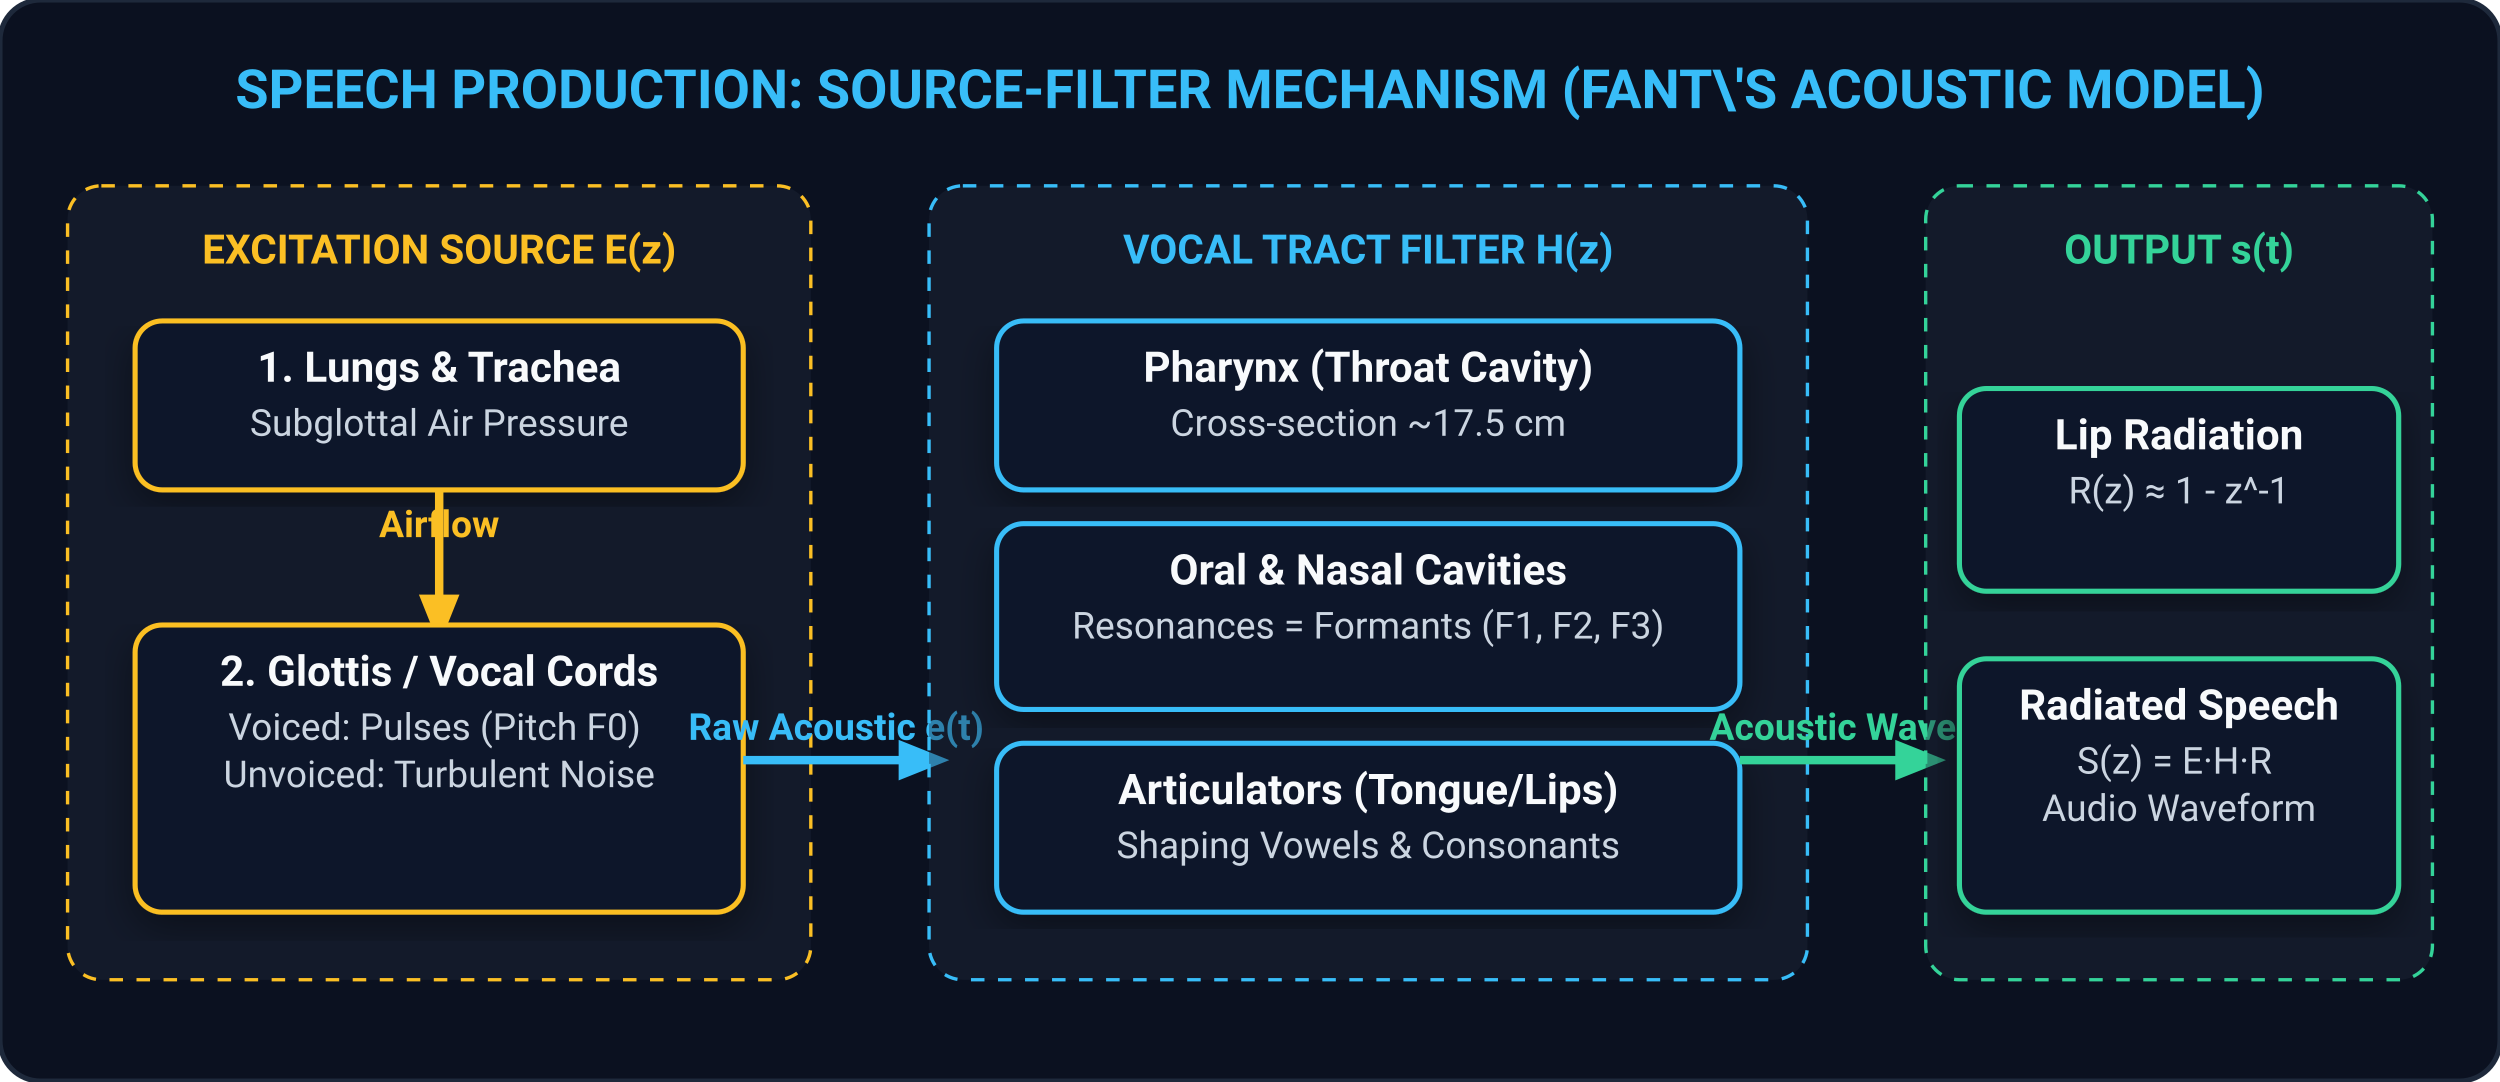
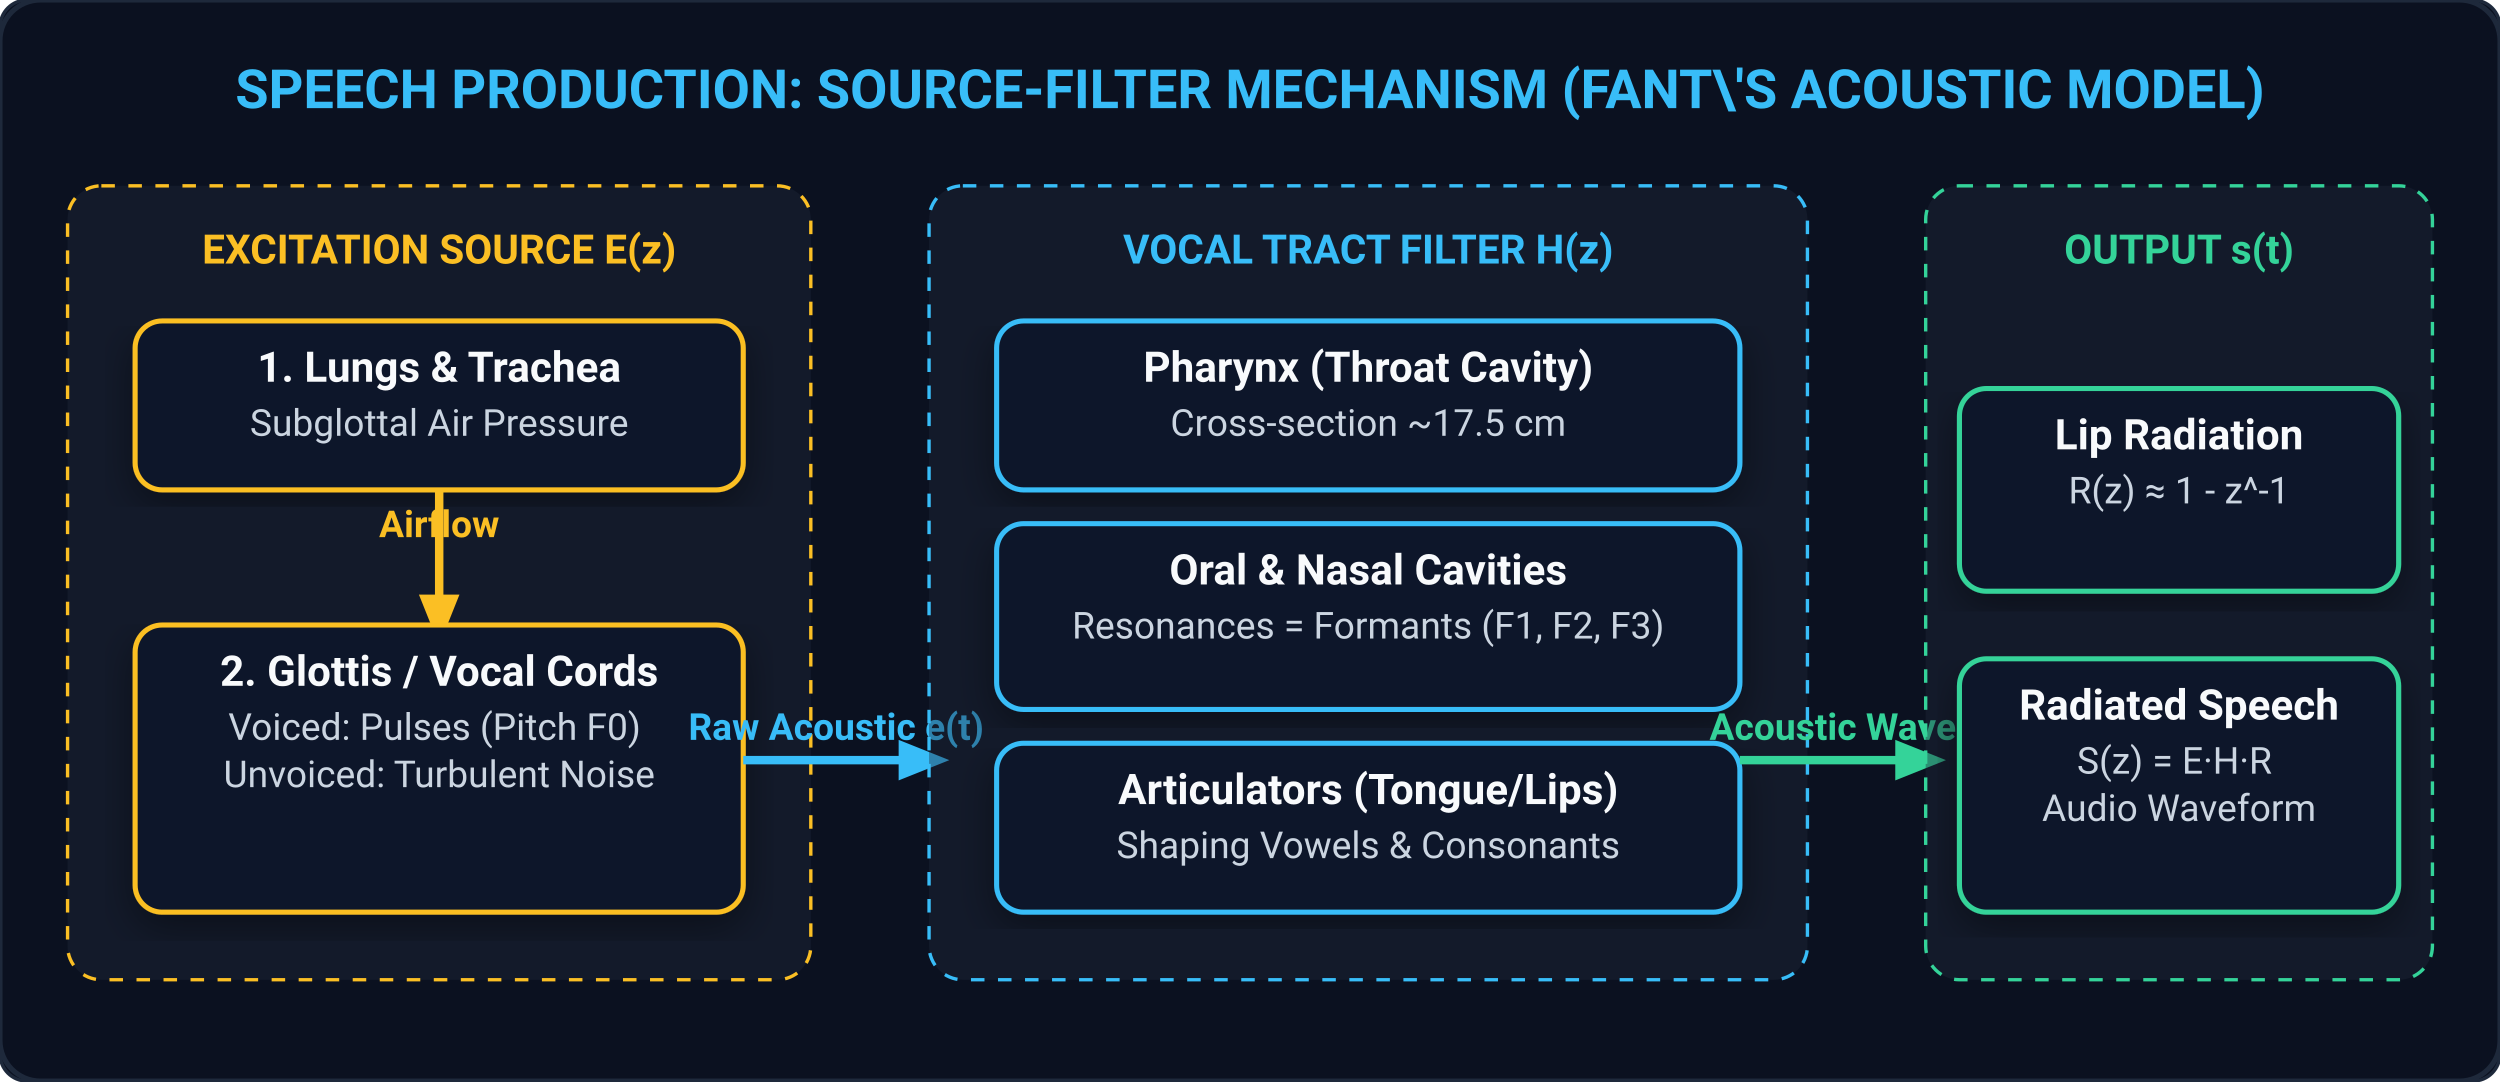
- <svg xmlns="http://www.w3.org/2000/svg" viewBox="0 0 740 320" width="100%" height="320" class="flowchart-svg" style="max-width: 740px; min-width: 580px; height: auto; display: block; margin: 0 auto; font-family: -apple-system, BlinkMacSystemFont, 'Segoe UI', Roboto, Helvetica, Arial, sans-serif;">
+ <svg xmlns="http://www.w3.org/2000/svg" viewBox="0 0 740 320" width="100%" height="auto" class="flowchart-svg" style="max-width: 740px; width: 100%; height: auto; display: block; margin: 0 auto; font-family: -apple-system, BlinkMacSystemFont, 'Segoe UI', Roboto, Helvetica, Arial, sans-serif;">
+   <rect width="100%" height="100%" fill="#0b1120" rx="8" stroke="#1e293b" stroke-width="1" />
  <defs>
    <linearGradient id="gradCard" x1="0%" y1="0%" x2="100%" y2="100%">
      <stop offset="0%" stop-color="#1e293b" />
      <stop offset="100%" stop-color="#0f172a" />
    </linearGradient>
    <linearGradient id="gradCyan" x1="0%" y1="0%" x2="100%" y2="100%">
      <stop offset="0%" stop-color="#38bdf8" />
      <stop offset="100%" stop-color="#0284c7" />
    </linearGradient>
    <linearGradient id="gradEmerald" x1="0%" y1="0%" x2="100%" y2="100%">
      <stop offset="0%" stop-color="#34d399" />
      <stop offset="100%" stop-color="#059669" />
    </linearGradient>
    <linearGradient id="gradAmber" x1="0%" y1="0%" x2="100%" y2="100%">
      <stop offset="0%" stop-color="#fbbf24" />
      <stop offset="100%" stop-color="#d97706" />
    </linearGradient>
    <linearGradient id="gradPurple" x1="0%" y1="0%" x2="100%" y2="100%">
      <stop offset="0%" stop-color="#c084fc" />
      <stop offset="100%" stop-color="#9333ea" />
    </linearGradient>
    <linearGradient id="gradRose" x1="0%" y1="0%" x2="100%" y2="100%">
      <stop offset="0%" stop-color="#fb7185" />
      <stop offset="100%" stop-color="#e11d48" />
    </linearGradient>
    <filter id="shadow" x="-5%" y="-5%" width="110%" height="115%">
      <feDropShadow dx="0" dy="4" stdDeviation="6" flood-color="#000000" flood-opacity="0.4" />
    </filter>
    <marker id="arrCyan" viewBox="0 0 10 10" refX="6" refY="5" markerWidth="6" markerHeight="6" orient="auto-start-reverse">
      <path d="M 0 1 L 10 5 L 0 9 z" fill="#38bdf8" />
    </marker>
    <marker id="arrEmerald" viewBox="0 0 10 10" refX="6" refY="5" markerWidth="6" markerHeight="6" orient="auto-start-reverse">
      <path d="M 0 1 L 10 5 L 0 9 z" fill="#34d399" />
    </marker>
    <marker id="arrAmber" viewBox="0 0 10 10" refX="6" refY="5" markerWidth="6" markerHeight="6" orient="auto-start-reverse">
      <path d="M 0 1 L 10 5 L 0 9 z" fill="#fbbf24" />
    </marker>
  </defs>
  <rect width="740" height="320" rx="12" fill="#0b1120" stroke="#1e293b" stroke-width="1.5" />
  <text x="370" y="32" font-size="16" font-weight="bold" fill="#38bdf8" text-anchor="middle">SPEECH PRODUCTION: SOURCE-FILTER MECHANISM (FANT\'S ACOUSTIC MODEL)</text>
  <rect x="20" y="55" width="220" height="235" rx="10" fill="#1e293b" fill-opacity="0.4" stroke="#fbbf24" stroke-width="1" stroke-dasharray="4 4" />
  <text x="130" y="78" font-size="12" font-weight="bold" fill="#fbbf24" text-anchor="middle">EXCITATION SOURCE E(z)</text>
  <g filter="url(#shadow)">
    <rect x="40" y="95" width="180" height="50" rx="8" fill="#0f172a" stroke="#fbbf24" stroke-width="1.5" />
    <text x="130.0" y="113" font-size="12.5" font-weight="700" fill="#f8fafc" text-anchor="middle">1. Lungs &amp; Trachea</text>
    <text font-size="11" fill="#cbd5e1" text-anchor="middle">
      <tspan x="130.0" y="129">Subglottal Air Pressure</tspan>
    </text>
  </g>
  <line x1="130" y1="145" x2="130" y2="185" stroke="#fbbf24" stroke-width="2.5" marker-end="url(#arrAmber)" />
  <text x="130.0" y="159.0" font-size="11" fill="#fbbf24" font-weight="700" text-anchor="middle">Airflow</text>
  <g filter="url(#shadow)">
    <rect x="40" y="185" width="180" height="85" rx="8" fill="#0f172a" stroke="#fbbf24" stroke-width="1.5" />
    <text x="130.0" y="203" font-size="12.5" font-weight="700" fill="#f8fafc" text-anchor="middle">2. Glottis / Vocal Cords</text>
    <text font-size="11" fill="#cbd5e1" text-anchor="middle">
      <tspan x="130.0" y="219">Voiced: Pulses (Pitch F0)</tspan>
      <tspan x="130.0" y="233">Unvoiced: Turbulent Noise</tspan>
    </text>
  </g>
  <line x1="220" y1="225" x2="275" y2="225" stroke="#38bdf8" stroke-width="2.5" marker-end="url(#arrCyan)" />
  <text x="247.5" y="219.0" font-size="11" fill="#38bdf8" font-weight="700" text-anchor="middle">Raw Acoustic e(t)</text>
  <rect x="275" y="55" width="260" height="235" rx="10" fill="#1e293b" fill-opacity="0.4" stroke="#38bdf8" stroke-width="1" stroke-dasharray="4 4" />
  <text x="405" y="78" font-size="12" font-weight="bold" fill="#38bdf8" text-anchor="middle">VOCAL TRACT FILTER H(z)</text>
  <g filter="url(#shadow)">
    <rect x="295" y="95" width="220" height="50" rx="8" fill="#0f172a" stroke="#38bdf8" stroke-width="1.5" />
    <text x="405.0" y="113" font-size="12.5" font-weight="700" fill="#f8fafc" text-anchor="middle">Pharynx (Throat Cavity)</text>
    <text font-size="11" fill="#cbd5e1" text-anchor="middle">
      <tspan x="405.0" y="129">Cross-section ~17.5 cm</tspan>
    </text>
  </g>
  <g filter="url(#shadow)">
    <rect x="295" y="155" width="220" height="55" rx="8" fill="#0f172a" stroke="#38bdf8" stroke-width="1.5" />
    <text x="405.0" y="173" font-size="12.5" font-weight="700" fill="#f8fafc" text-anchor="middle">Oral &amp; Nasal Cavities</text>
    <text font-size="11" fill="#cbd5e1" text-anchor="middle">
      <tspan x="405.0" y="189">Resonances = Formants (F1, F2, F3)</tspan>
    </text>
  </g>
  <g filter="url(#shadow)">
    <rect x="295" y="220" width="220" height="50" rx="8" fill="#0f172a" stroke="#38bdf8" stroke-width="1.5" />
    <text x="405.0" y="238" font-size="12.5" font-weight="700" fill="#f8fafc" text-anchor="middle">Articulators (Tongue/Lips)</text>
    <text font-size="11" fill="#cbd5e1" text-anchor="middle">
      <tspan x="405.0" y="254">Shaping Vowels &amp; Consonants</tspan>
    </text>
  </g>
  <line x1="515" y1="225" x2="570" y2="225" stroke="#34d399" stroke-width="2.5" marker-end="url(#arrEmerald)" />
  <text x="542.5" y="219.0" font-size="11" fill="#34d399" font-weight="700" text-anchor="middle">Acoustic Wave</text>
  <rect x="570" y="55" width="150" height="235" rx="10" fill="#1e293b" fill-opacity="0.4" stroke="#34d399" stroke-width="1" stroke-dasharray="4 4" />
  <text x="645" y="78" font-size="12" font-weight="bold" fill="#34d399" text-anchor="middle">OUTPUT s(t)</text>
  <g filter="url(#shadow)">
    <rect x="580" y="115" width="130" height="60" rx="8" fill="#0f172a" stroke="#34d399" stroke-width="1.5" />
    <text x="645.0" y="133" font-size="12.5" font-weight="700" fill="#f8fafc" text-anchor="middle">Lip Radiation</text>
    <text font-size="11" fill="#cbd5e1" text-anchor="middle">
      <tspan x="645.0" y="149">R(z) ≈ 1 - z^-1</tspan>
    </text>
  </g>
  <g filter="url(#shadow)">
    <rect x="580" y="195" width="130" height="75" rx="8" fill="#0f172a" stroke="#34d399" stroke-width="1.5" />
    <text x="645.0" y="213" font-size="12.5" font-weight="700" fill="#f8fafc" text-anchor="middle">Radiated Speech</text>
    <text font-size="11" fill="#cbd5e1" text-anchor="middle">
      <tspan x="645.0" y="229">S(z) = E·H·R</tspan>
      <tspan x="645.0" y="243">Audio Waveform</tspan>
    </text>
  </g>
</svg>
